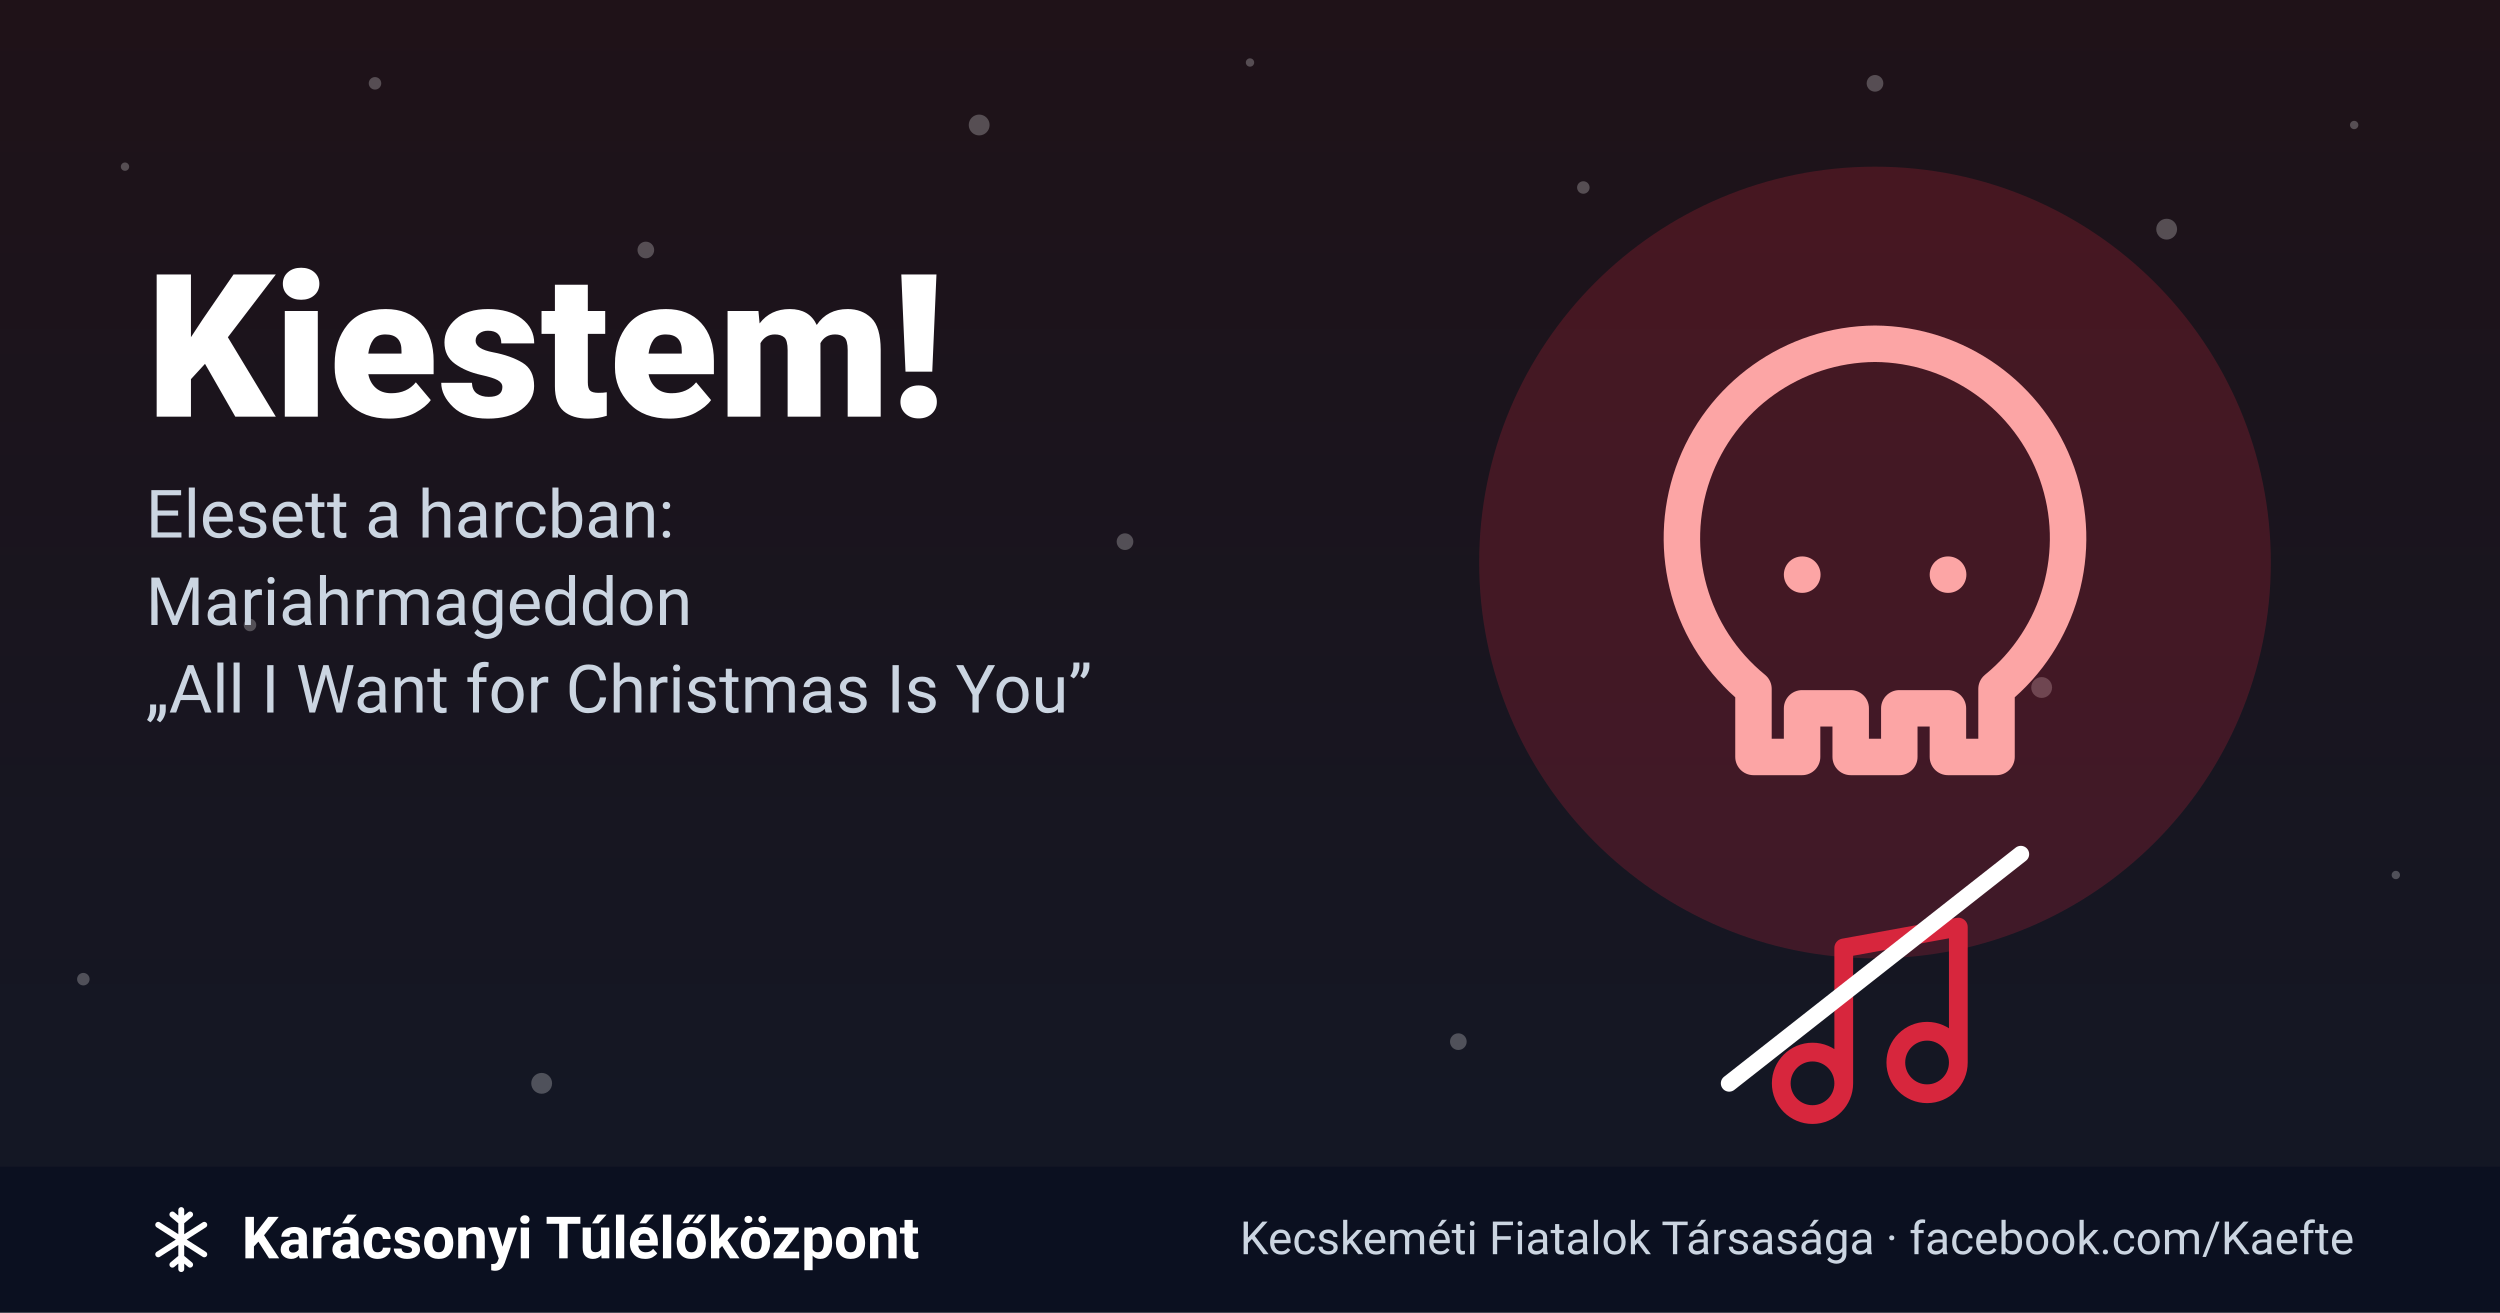
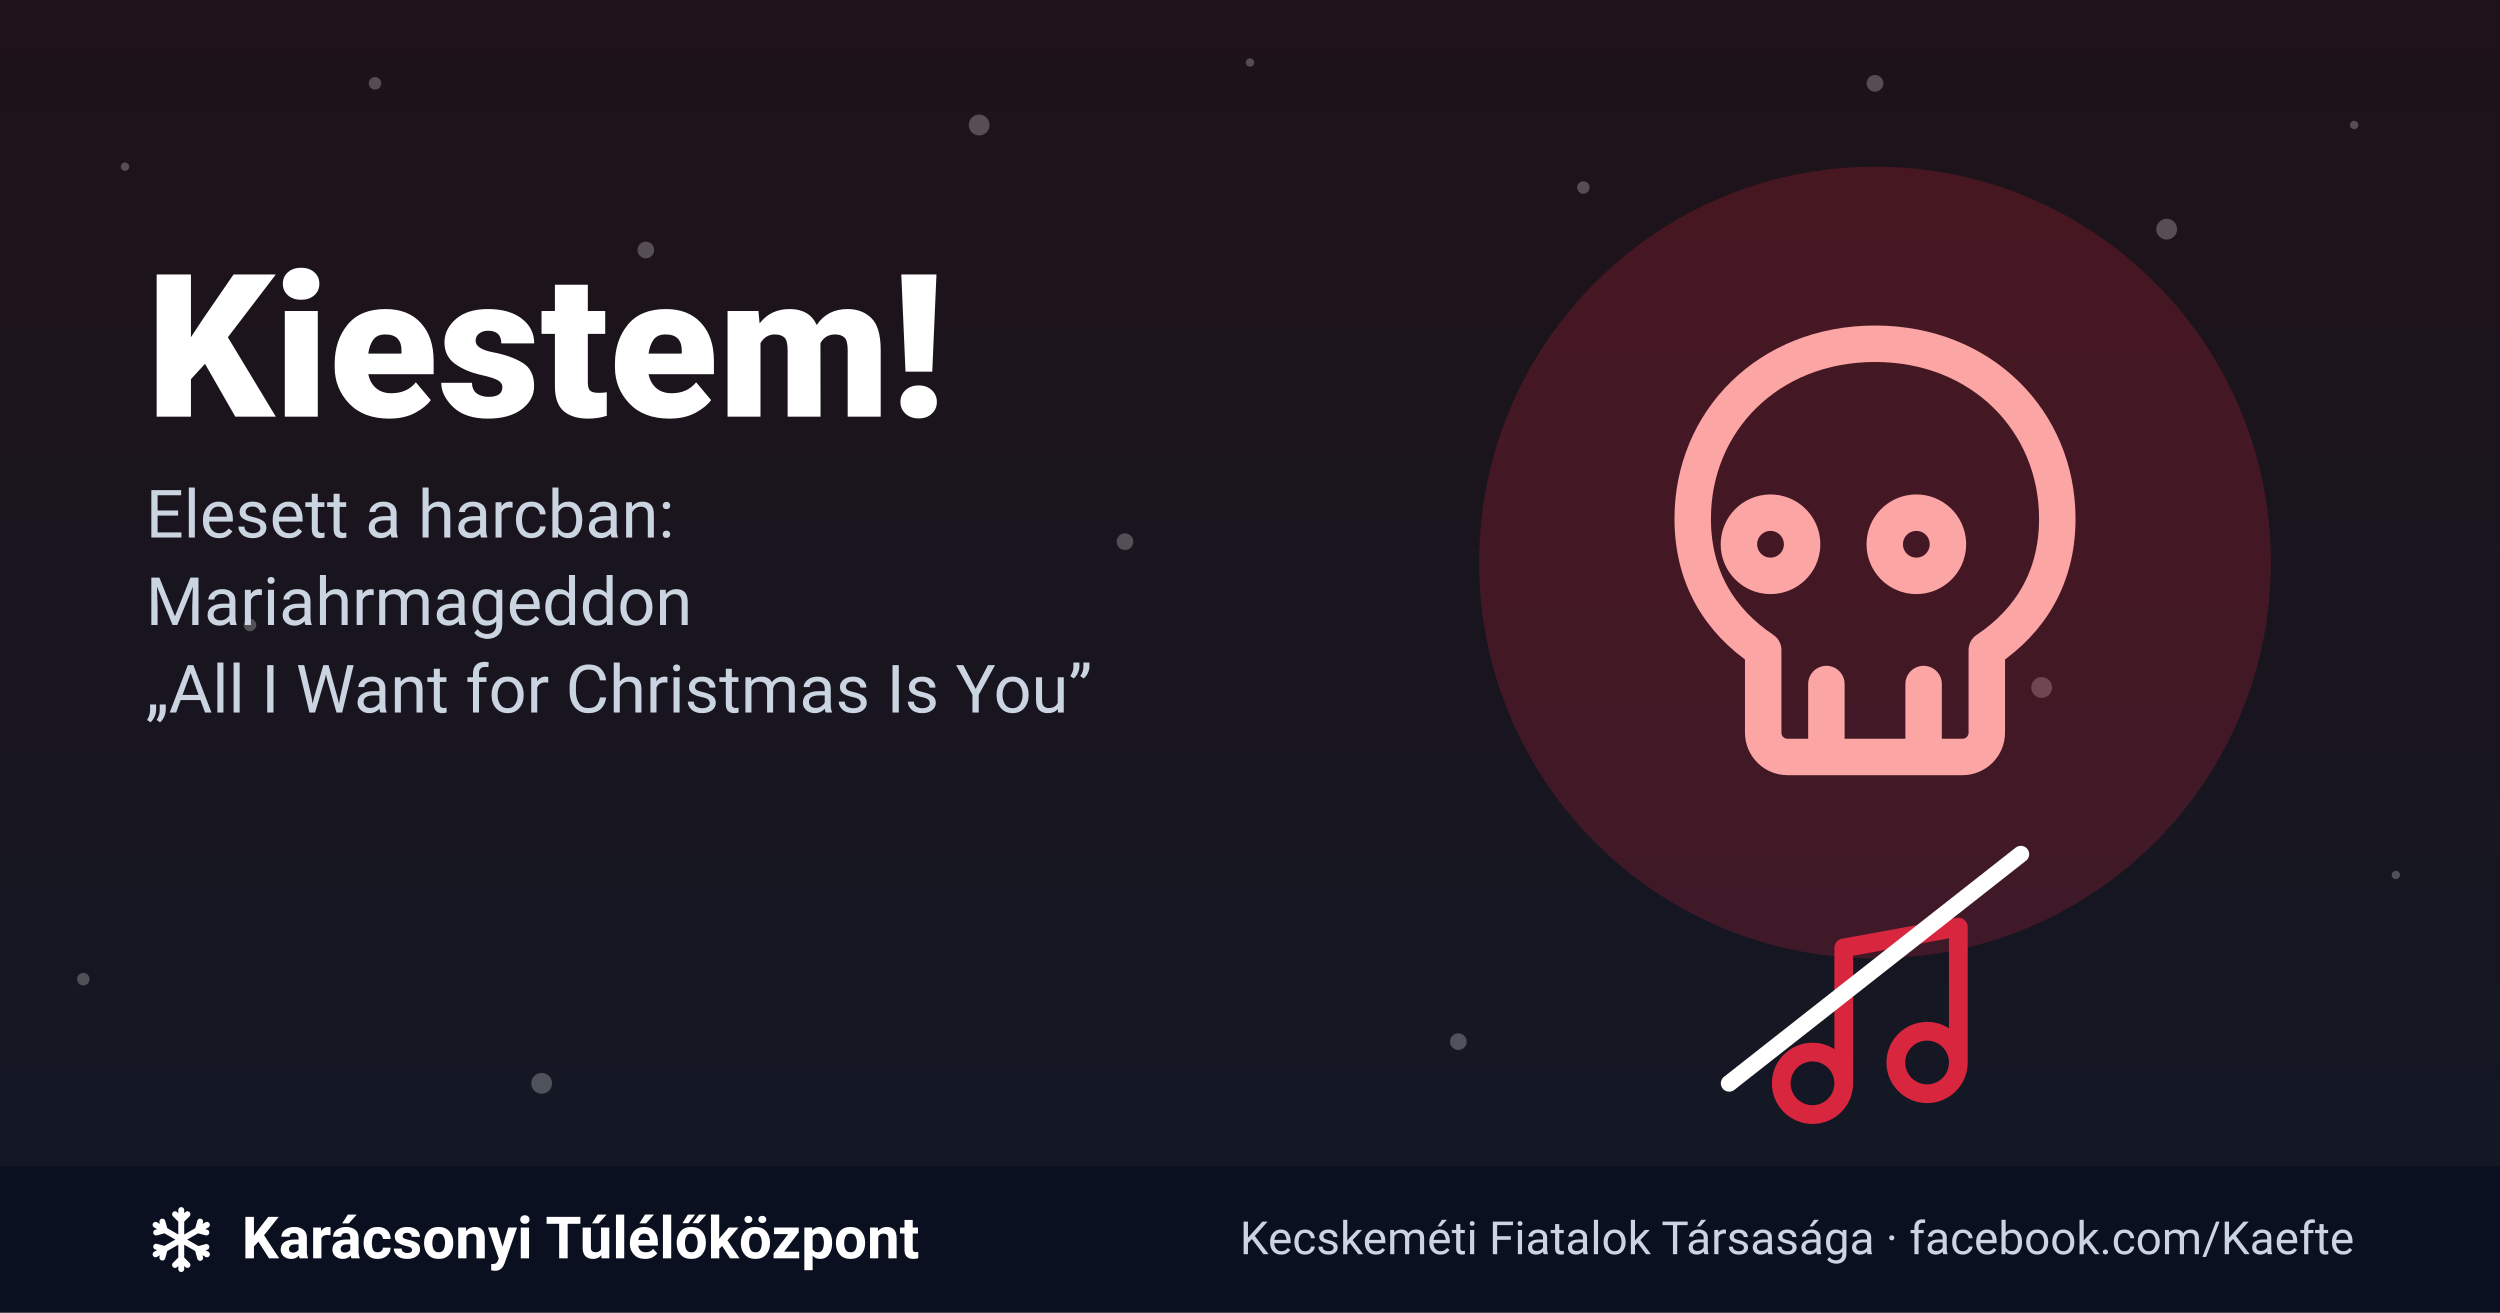
<svg xmlns="http://www.w3.org/2000/svg" viewBox="0 0 1200 630" font-family="system-ui,'Segoe UI',Roboto,'DejaVu Sans',Arial,sans-serif">
  <defs>
    <linearGradient id="bgelimmariah" x1="0" y1="0" x2="0" y2="1">
      <stop offset="0" stop-color="#1f1218" />
      <stop offset="1" stop-color="#121826" />
    </linearGradient>
  </defs>
  <rect width="1200" height="630" fill="url(#bgelimmariah)" />
  <circle cx="60" cy="80" r="2" fill="#fff" opacity="0.25" />
  <circle cx="180" cy="40" r="3" fill="#fff" opacity="0.25" />
  <circle cx="310" cy="120" r="4" fill="#fff" opacity="0.25" />
  <circle cx="470" cy="60" r="5" fill="#fff" opacity="0.25" />
  <circle cx="600" cy="30" r="2" fill="#fff" opacity="0.25" />
  <circle cx="760" cy="90" r="3" fill="#fff" opacity="0.25" />
  <circle cx="900" cy="40" r="4" fill="#fff" opacity="0.25" />
  <circle cx="1040" cy="110" r="5" fill="#fff" opacity="0.25" />
  <circle cx="1130" cy="60" r="2" fill="#fff" opacity="0.25" />
  <circle cx="120" cy="300" r="3" fill="#fff" opacity="0.25" />
  <circle cx="540" cy="260" r="4" fill="#fff" opacity="0.25" />
  <circle cx="980" cy="330" r="5" fill="#fff" opacity="0.25" />
  <circle cx="1150" cy="420" r="2" fill="#fff" opacity="0.25" />
  <circle cx="40" cy="470" r="3" fill="#fff" opacity="0.25" />
  <circle cx="700" cy="500" r="4" fill="#fff" opacity="0.25" />
  <circle cx="260" cy="520" r="5" fill="#fff" opacity="0.25" />
  <rect x="0" y="560" width="1200" height="70" fill="#0b1020" />
  <g transform="translate(70,578) scale(1.416667)" fill="none" stroke="#fff" stroke-width="2" stroke-linecap="round" stroke-linejoin="round">
-     <path d="M12 2v20M4.2 7l15.6 10M4.2 17L19.8 7M9 3.5l3 2.5 3-2.5M9 20.5l3-2.5 3 2.5" />
+     <path d="M12.0 2.0L12.0 22.0M20.7 7.0L3.3 17.0M20.7 17.0L3.3 7.0M12.0 5.5l-2.1 -2.1M12.0 5.5l2.1 -2.1M6.4 8.8l-2.9 0.8M6.4 8.8l-0.8 -2.9M6.4 15.2l-0.8 2.9M6.4 15.2l-2.9 -0.8M12.0 18.5l2.1 2.1M12.0 18.5l-2.1 2.1M17.6 15.3l2.9 -0.8M17.6 15.3l0.8 2.9M17.6 8.8l0.8 -2.9M17.6 8.8l2.9 0.8" />
  </g>
  <text x="116" y="604" font-size="28" font-weight="700" fill="#fff">Karácsonyi Túlélőközpont</text>
  <text x="1130" y="602" font-size="22" fill="#cbd5e1" text-anchor="end">Kecskeméti Fiatalok Társasága · facebook.com/Kaefte</text>
  <text x="70" y="200" font-size="96" font-weight="800" fill="#fff">Kiestem!</text>
  <text x="70" y="258" font-size="32" fill="#cbd5e1">Elesett a harcban:</text>
  <text x="70" y="300" font-size="32" fill="#cbd5e1">Mariahrmageddon</text>
  <text x="70" y="342" font-size="32" fill="#cbd5e1">„All I Want for Christmas Is You”</text>
  <g transform="translate(650,50)">
    <circle cx="250" cy="220" r="190" fill="#d7263d" opacity=".22" />
    <g transform="translate(110,80) scale(11.66667)" fill="none" stroke="#fca5a5" stroke-width="1.5" stroke-linecap="round" stroke-linejoin="round">
-       <path d="M12 3a8 8 0 00-5 14.2V20h2v-2h2v2h2v-2h2v2h2v-2.8A8 8 0 0012 3zM9 12.5h.01M15 12.5h.01" />
+       <path d="M12 3C7.6 3 4.5 6.2 4.5 10.2c0 2.4 1.1 4.2 2.9 5.4V19a1 1 0 001 1h7.2a1 1 0 001-1v-3.4c1.8-1.2 2.9-3 2.9-5.4C19.5 6.2 16.4 3 12 3zM10 20v-3M14 20v-3M9 11.2a1.3 1.3 0 100 .1M15 11.2a1.3 1.3 0 100 .1" />
    </g>
    <g transform="translate(190,380) scale(5)" fill="none" stroke="#d7263d" stroke-width="1.8" stroke-linecap="round" stroke-linejoin="round">
      <path d="M9 18V5l11-2v13M9 18a3 3 0 11-3-3 3 3 0 013 3zM20 16a3 3 0 11-3-3 3 3 0 013 3z" />
    </g>
    <path d="M180 470l140-110" stroke="#fff" stroke-width="8" stroke-linecap="round" />
  </g>
</svg>
